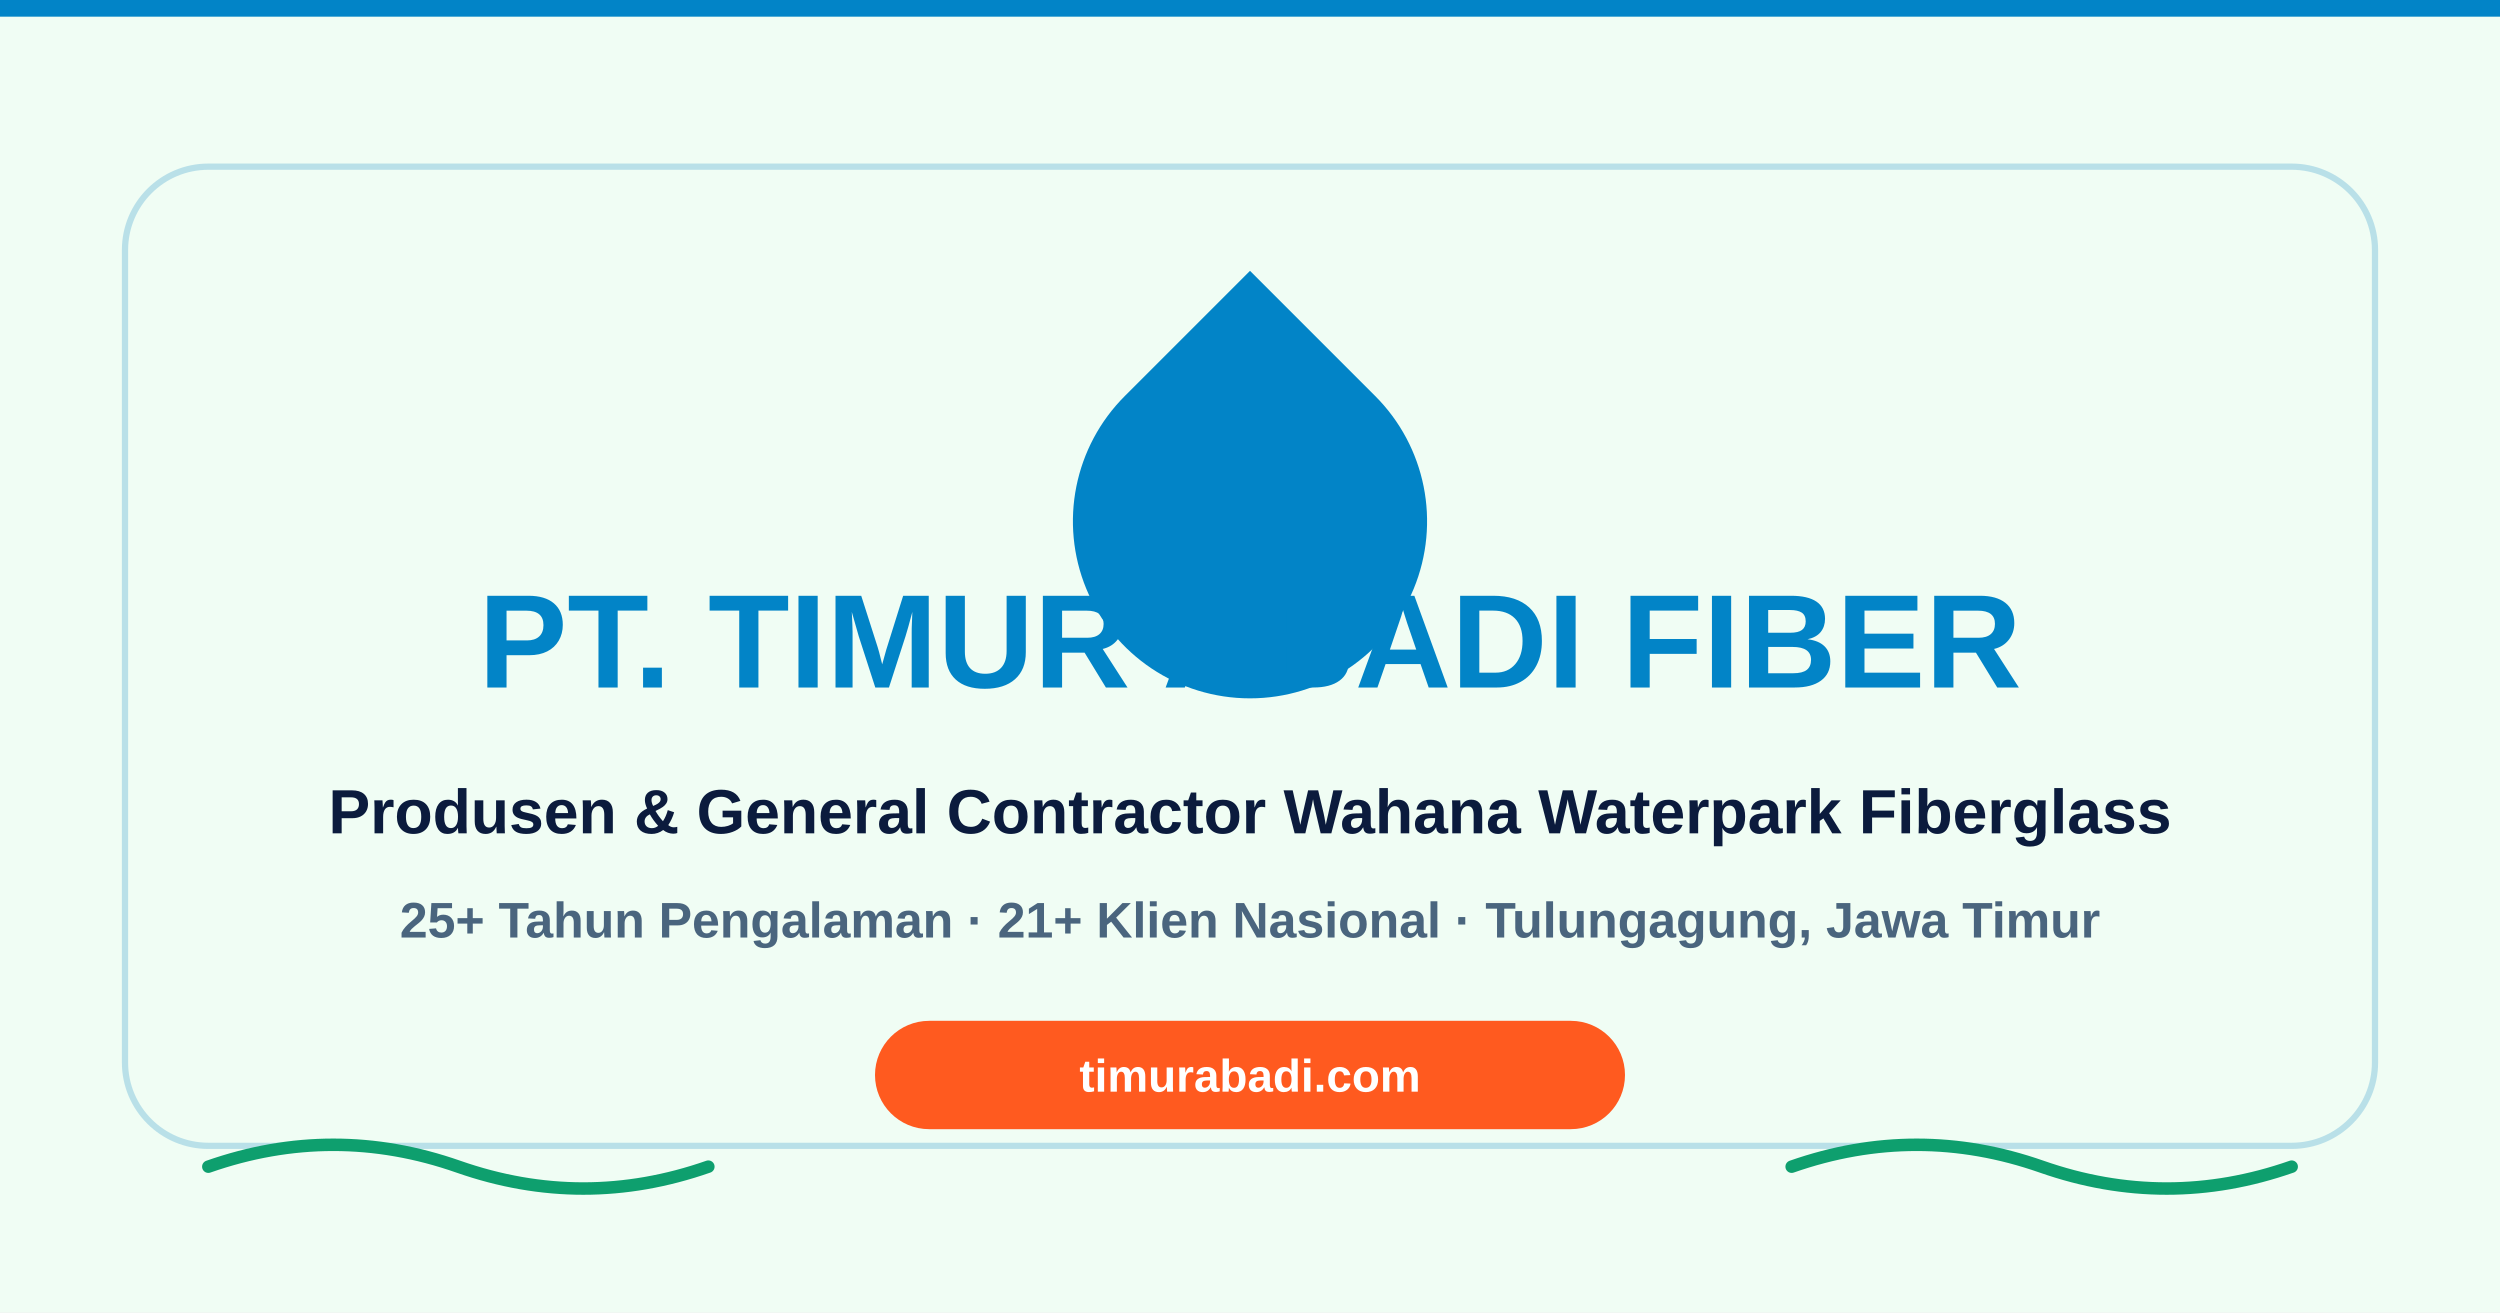
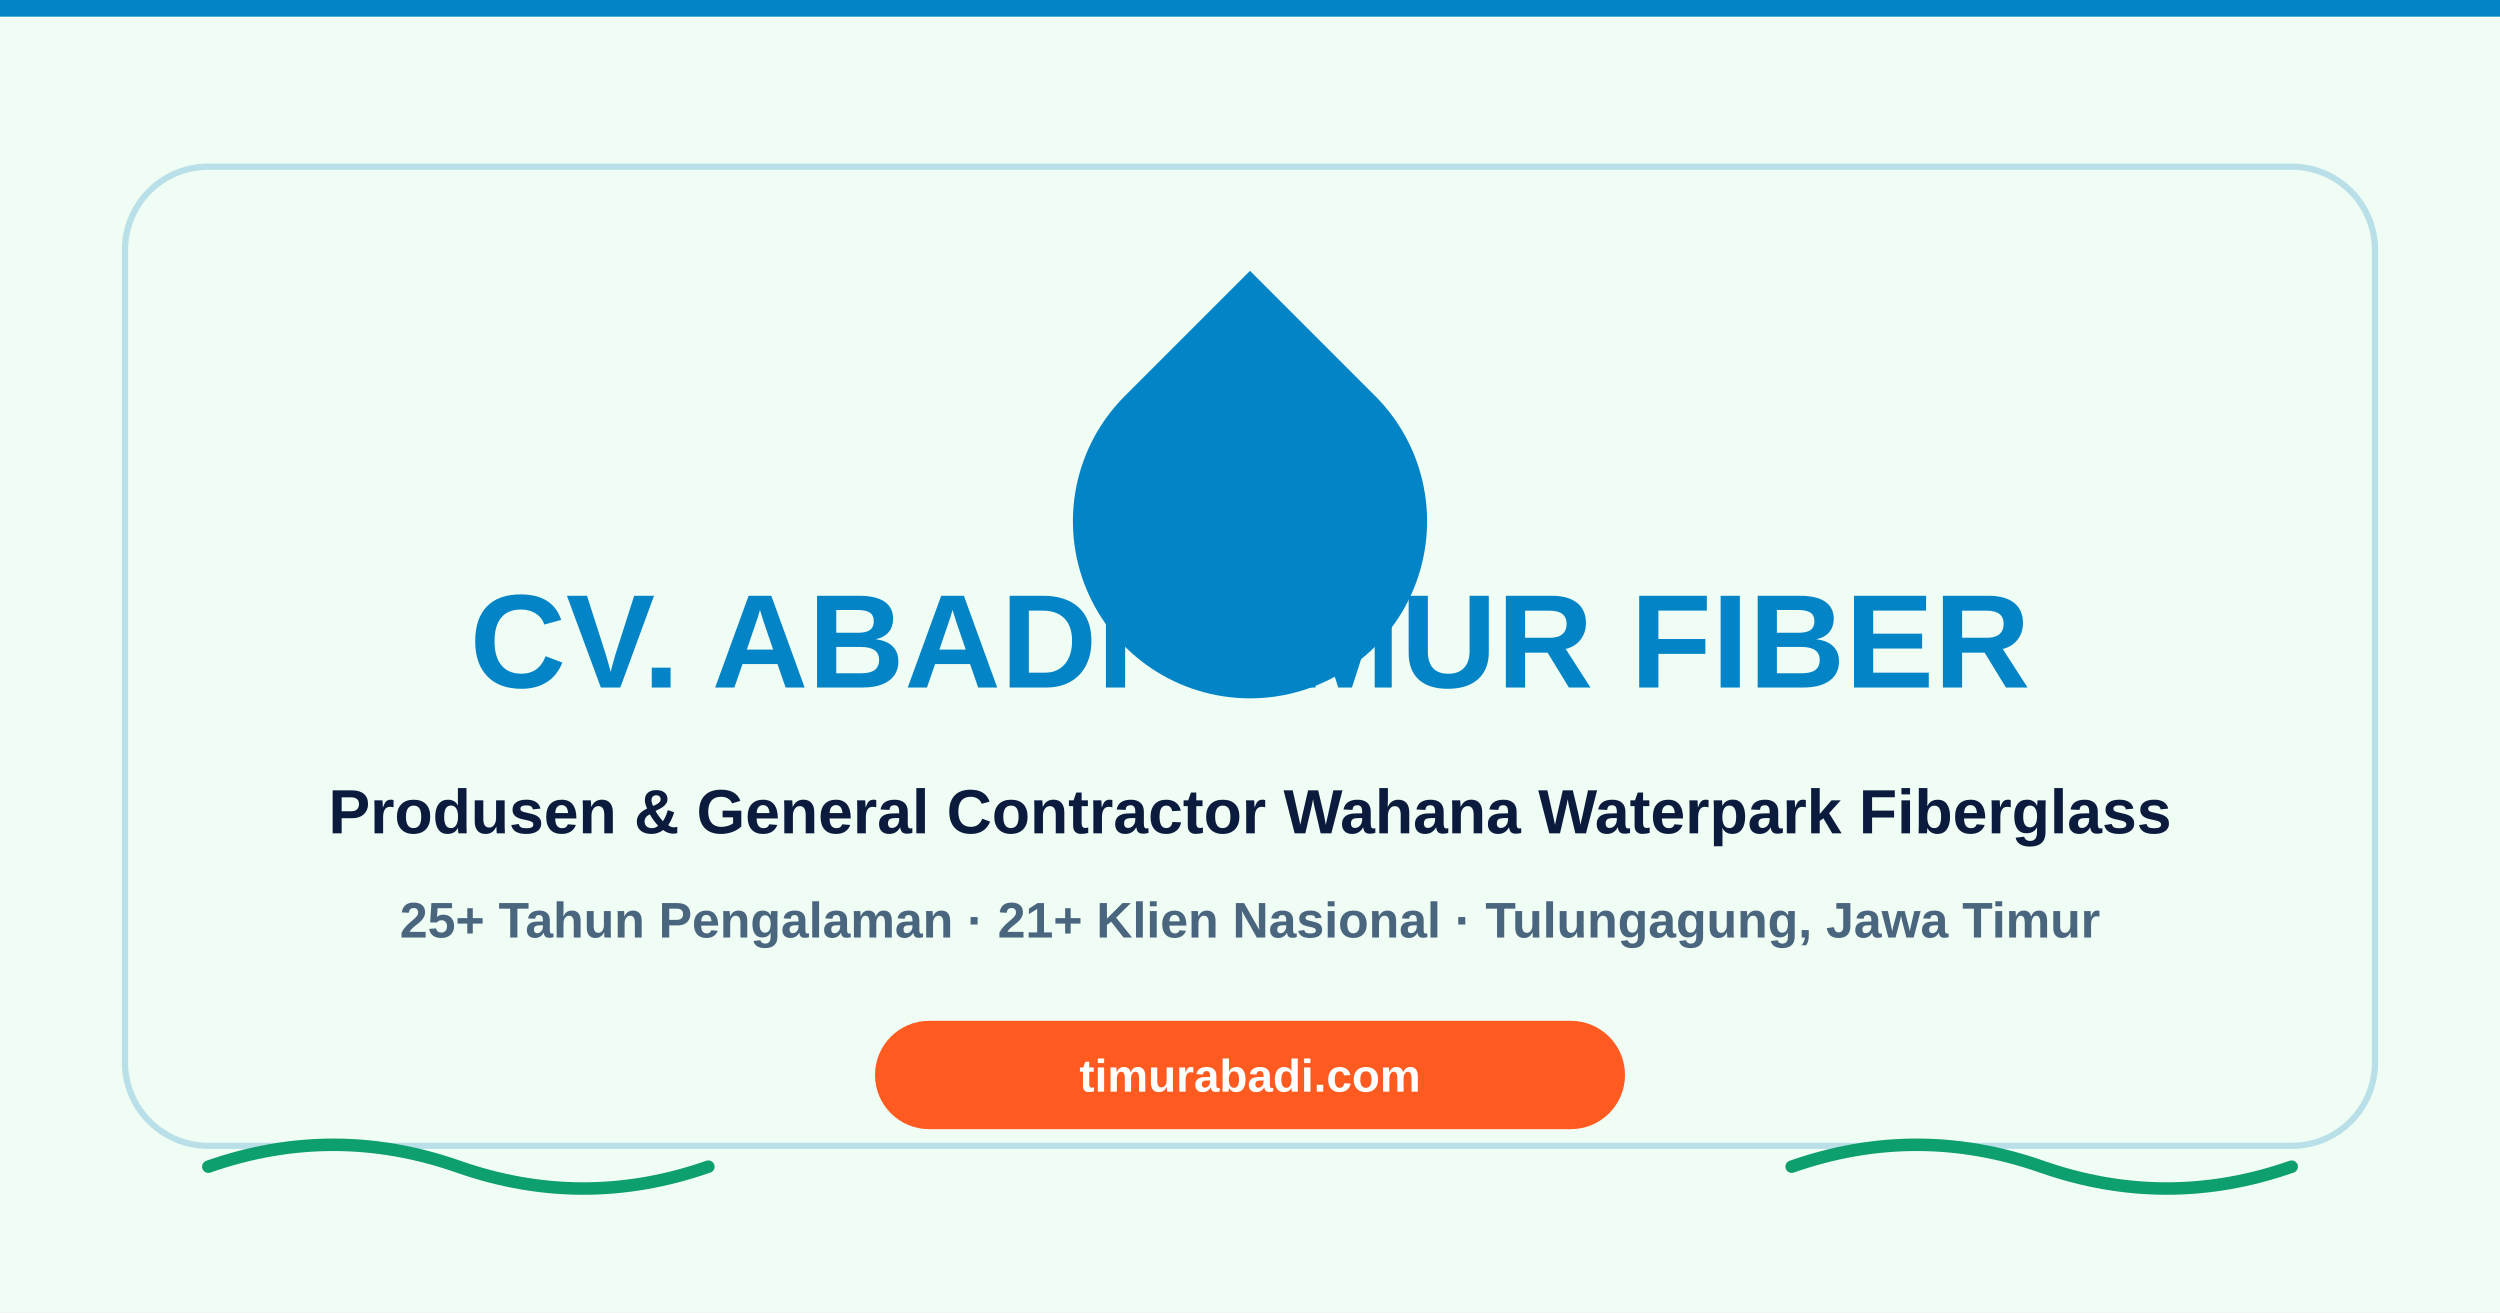
<svg xmlns="http://www.w3.org/2000/svg" width="1200" height="630" viewBox="0 0 1200 630" fill="none">
  <rect width="1200" height="630" fill="#F0FDF4" />
  <rect width="1200" height="8" fill="#0284C7" />
  <rect x="60" y="80" width="1080" height="470" rx="40" fill="#F0FDF4" stroke="#B9E0E8" stroke-width="3" />
  <path d="M600 130l60 60a85 85 0 1 1-120 0z" fill="#0284C7" />
-   <text x="600" y="330" text-anchor="middle" font-family="Arial, sans-serif" font-size="64" font-weight="900" fill="#0284C7">PT. TIMUR ABADI FIBER</text>
+   <text x="600" y="330" text-anchor="middle" font-family="Arial, sans-serif" font-size="64" font-weight="900" fill="#0284C7">CV. ABADI TIMUR FIBER</text>
  <text x="600" y="400" text-anchor="middle" font-family="Arial, sans-serif" font-size="30" font-weight="700" fill="#0B1B3D">Produsen &amp; General Contractor Wahana Waterpark Fiberglass</text>
  <text x="600" y="450" text-anchor="middle" font-family="Arial, sans-serif" font-size="24" font-weight="600" fill="#4A657E">25+ Tahun Pengalaman · 21+ Klien Nasional · Tulungagung, Jawa Timur</text>
  <rect x="420" y="490" width="360" height="52" rx="26" fill="#FF5A1F" />
  <text x="600" y="524" text-anchor="middle" font-family="Arial, sans-serif" font-size="22" font-weight="800" fill="#FFFFFF">timurabadi.com</text>
  <path d="M100 560c40-14 80-14 120 0s80 14 120 0" stroke="#0E9F6E" stroke-width="6" stroke-linecap="round" fill="none" />
  <path d="M860 560c40-14 80-14 120 0s80 14 120 0" stroke="#0E9F6E" stroke-width="6" stroke-linecap="round" fill="none" />
</svg>
